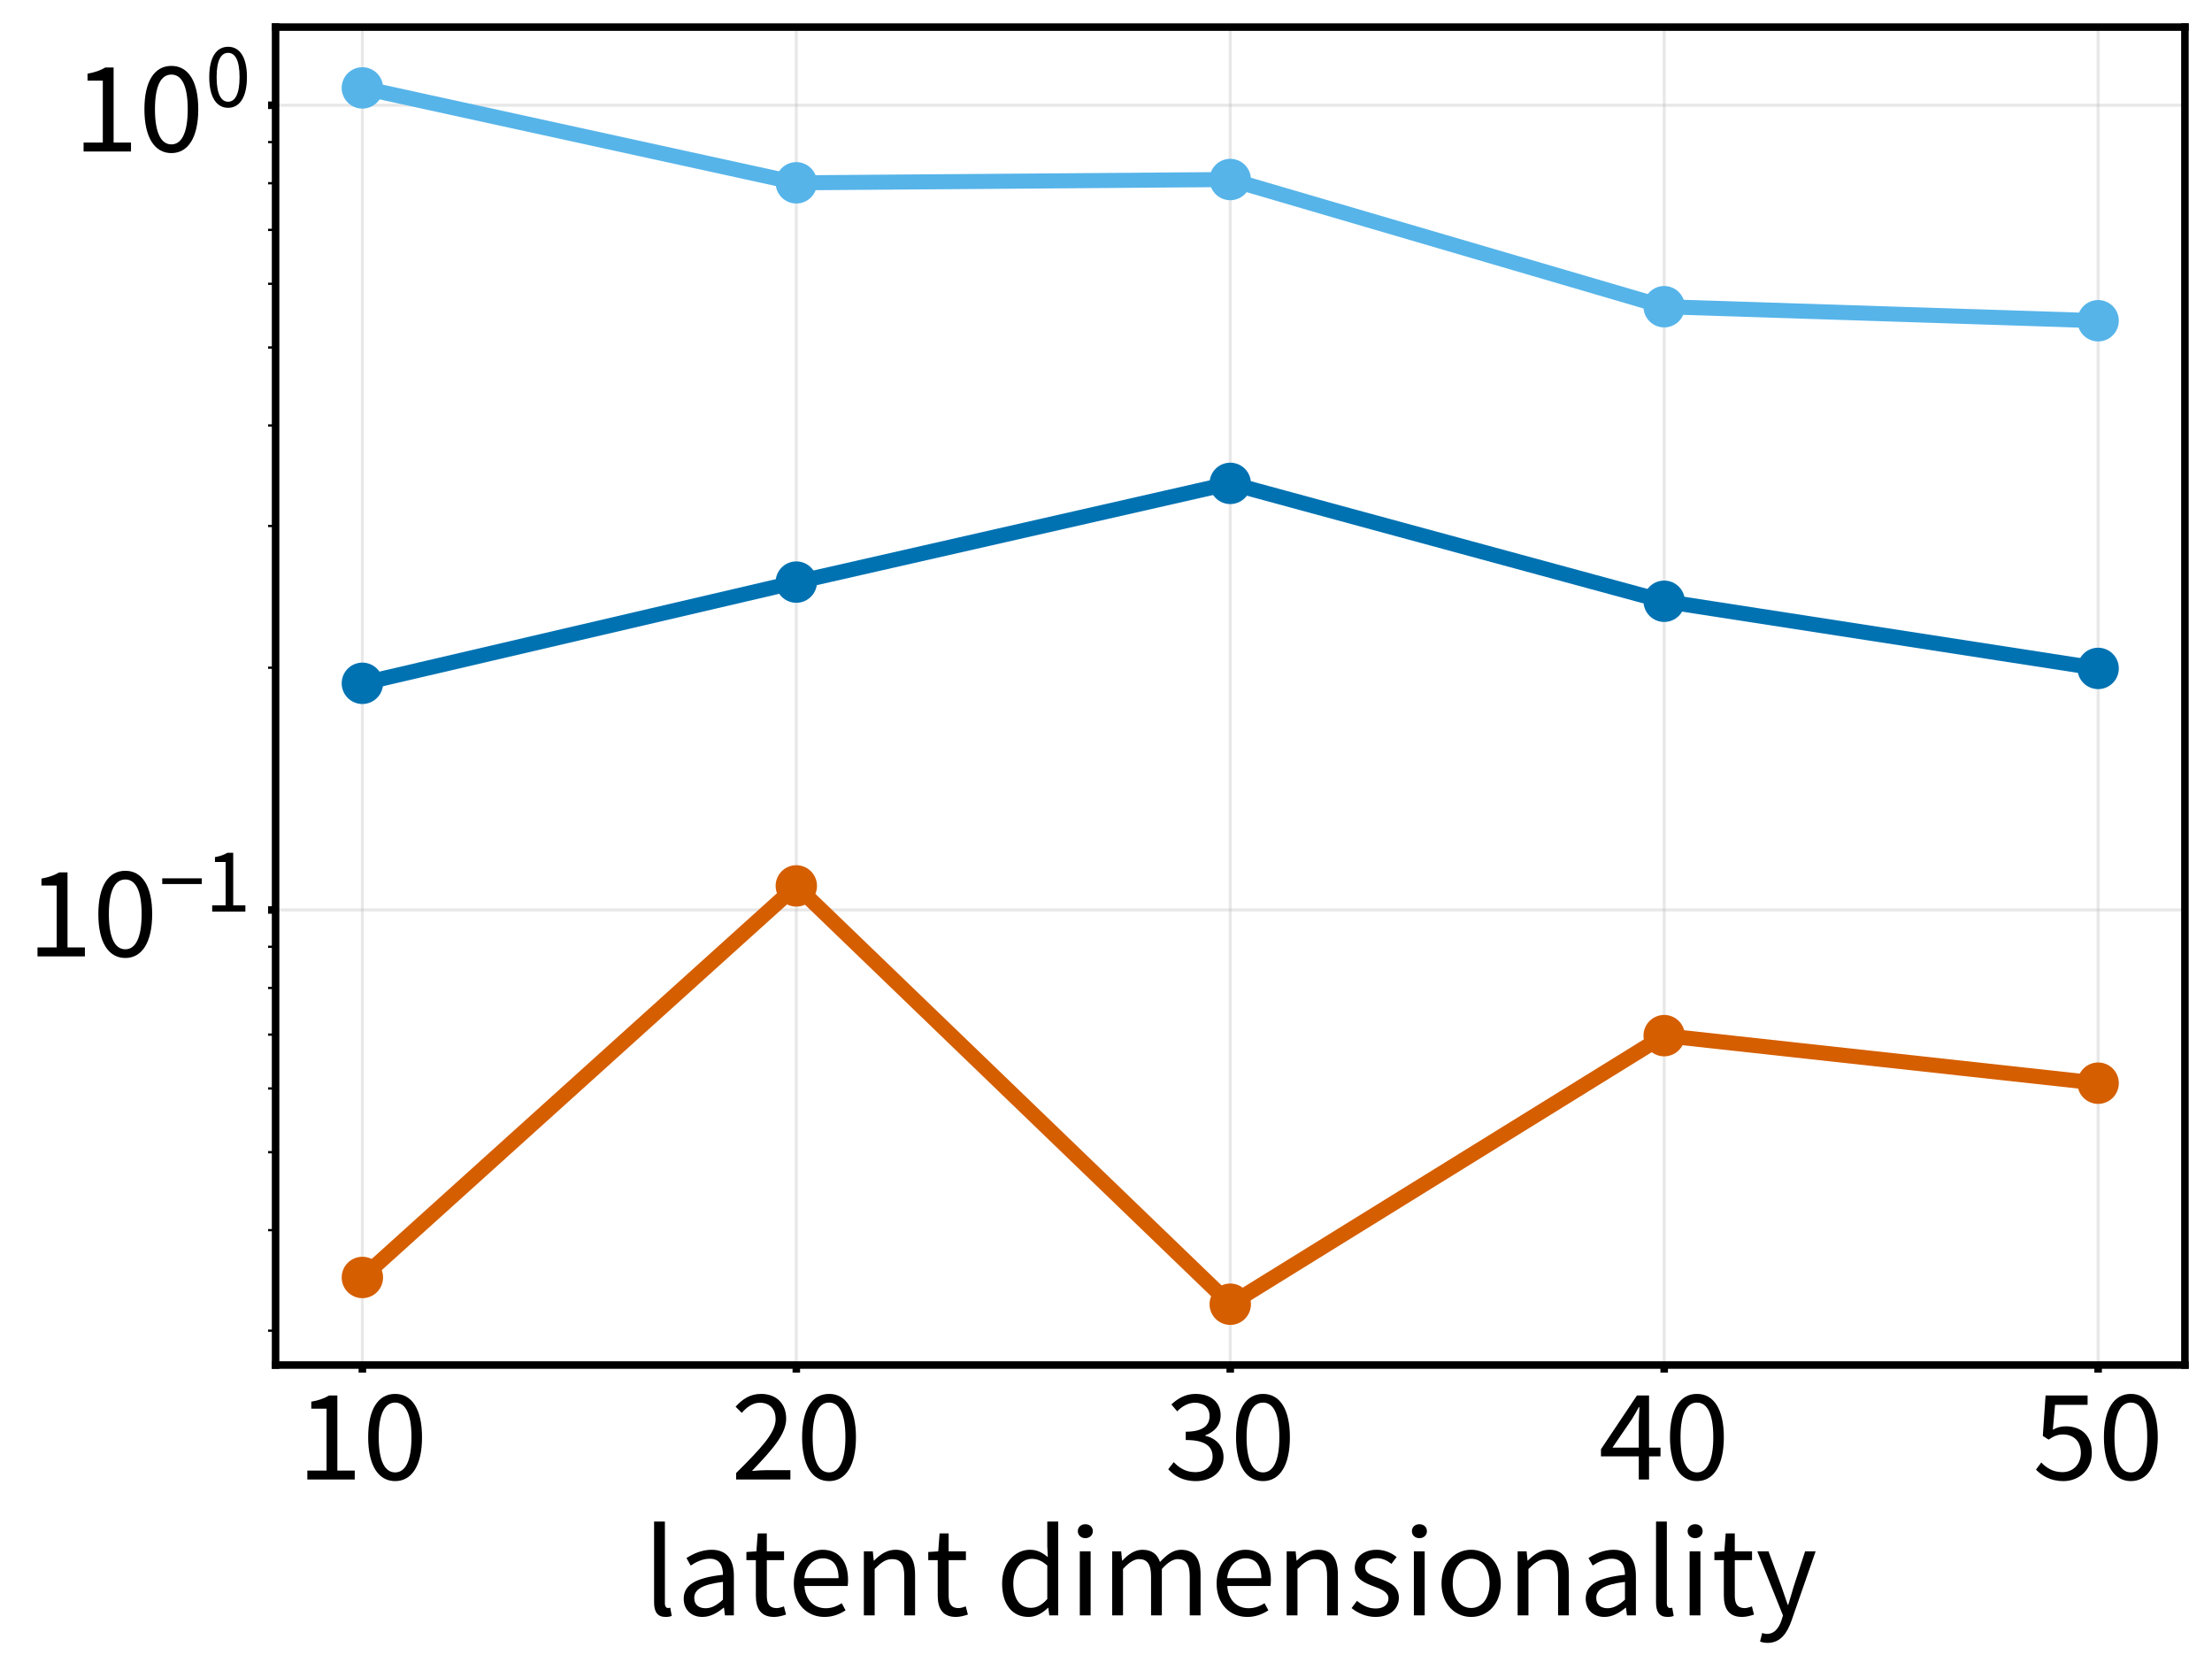
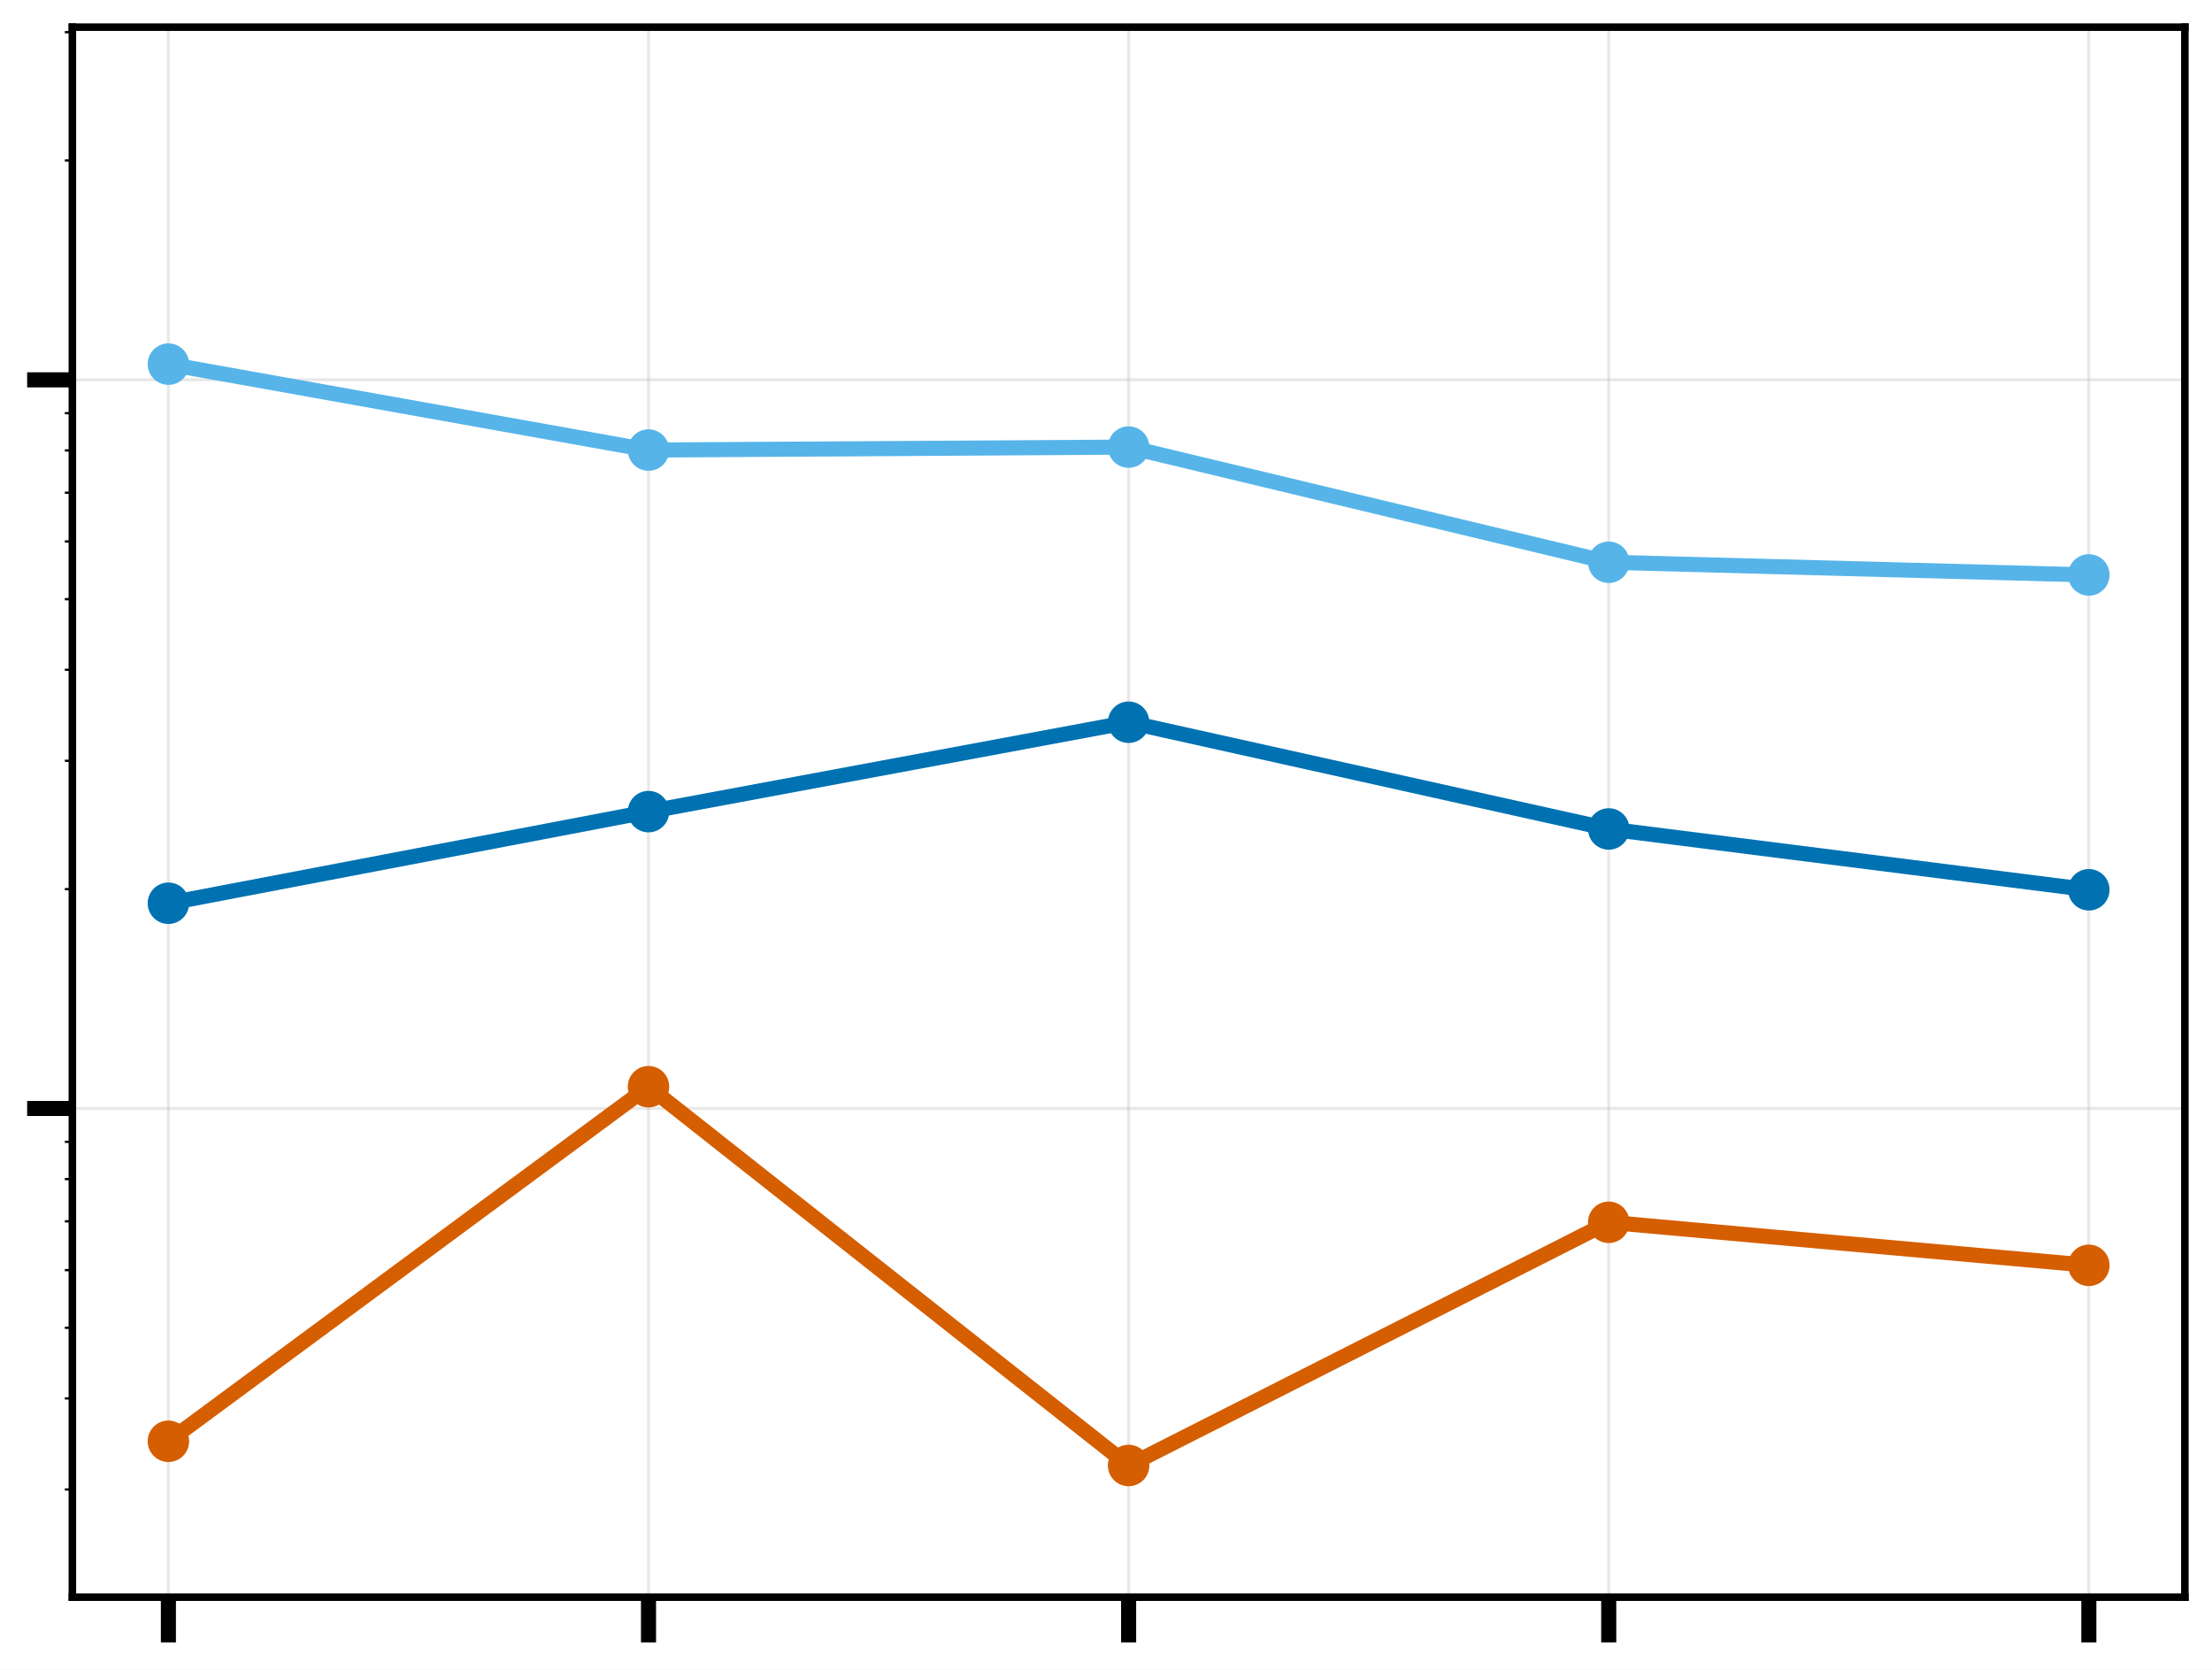
- <svg xmlns="http://www.w3.org/2000/svg" xmlns:xlink="http://www.w3.org/1999/xlink" width="587.943pt" height="443.774pt" viewBox="0 0 587.943 443.774" version="1.1">
+ <svg xmlns="http://www.w3.org/2000/svg" xmlns:xlink="http://www.w3.org/1999/xlink" width="586.8pt" height="442.8pt" viewBox="0 0 586.8 442.8" version="1.1">
  <defs>
    <style type="text/css">*{stroke-linejoin: round; stroke-linecap: butt}</style>
  </defs>
  <g id="figure_1">
    <g id="patch_1">
-       <path d="M -0 443.774  L 587.943 443.774  L 587.943 0  L -0 0  z " style="fill: #ffffff" />
+       <path d="M 0 442.8  L 586.8 442.8  L 586.8 0  L 0 0  z " style="fill: #ffffff" />
    </g>
    <g id="axes_1">
      <g id="patch_2">
-         <path d="M 73.25 362.74  L 580.743 362.74  L 580.743 7.2  L 73.25 7.2  z " style="fill: #ffffff" />
+         <path d="M 19.2 423.6  L 579.6 423.6  L 579.6 7.2  L 19.2 7.2  z " style="fill: #ffffff" />
      </g>
      <g id="matplotlib.axis_1">
        <g id="xtick_1">
          <g id="line2d_1">
-             <path d="M 96.318 362.74  L 96.318 7.2  " clip-path="url(#p547d4fe042)" style="fill: none; stroke: #b0b0b0; stroke-opacity: 0.3; stroke-width: 0.8; stroke-linecap: square" />
+             <path d="M 44.673 423.6  L 44.673 7.2  " clip-path="url(#pd3af2632e9)" style="fill: none; stroke: #b0b0b0; stroke-opacity: 0.3; stroke-width: 0.8; stroke-linecap: square" />
          </g>
          <g id="line2d_2">
            <defs>
-               <path id="mfdf9edb1d5" d="M 0 0  L 0 2  " style="stroke: #000000; stroke-width: 2" />
+               <path id="m2bb2fde86f" d="M 0 0  L 0 12  " style="stroke: #000000; stroke-width: 4" />
            </defs>
            <g>
-               <use xlink:href="#mfdf9edb1d5" x="96.318" y="362.74" style="stroke: #000000; stroke-width: 2" />
-             </g>
-           </g>
-           <g id="text_1">
-             <g transform="translate(78.92179 393.1611) scale(0.35 -0.35)">
-               <defs>
-                 <path id="SourceSansPro-Regular-31" d="M 506 0  L 2810 0  L 2810 435  L 1965 435  L 1965 4083  L 1562 4083  C 1338 3949 1069 3846 698 3782  L 698 3443  L 1440 3443  L 1440 435  L 506 435  L 506 0  z " transform="scale(0.015625)" />
-                 <path id="SourceSansPro-Regular-30" d="M 1594 -77  C 2406 -77 2899 685 2899 2054  C 2899 3424 2406 4160 1594 4160  C 774 4160 282 3424 282 2054  C 282 685 774 -77 1594 -77  z M 1594 346  C 1114 346 794 858 794 2054  C 794 3251 1114 3738 1594 3738  C 2067 3738 2387 3251 2387 2054  C 2387 858 2067 346 1594 346  z " transform="scale(0.015625)" />
-               </defs>
-               <use xlink:href="#SourceSansPro-Regular-31" />
-               <use xlink:href="#SourceSansPro-Regular-30" transform="translate(49.7 0)" />
+               <use xlink:href="#m2bb2fde86f" x="44.673" y="423.6" style="stroke: #000000; stroke-width: 4" />
            </g>
          </g>
        </g>
        <g id="xtick_2">
          <g id="line2d_3">
-             <path d="M 211.657 362.74  L 211.657 7.2  " clip-path="url(#p547d4fe042)" style="fill: none; stroke: #b0b0b0; stroke-opacity: 0.3; stroke-width: 0.8; stroke-linecap: square" />
+             <path d="M 172.036 423.6  L 172.036 7.2  " clip-path="url(#pd3af2632e9)" style="fill: none; stroke: #b0b0b0; stroke-opacity: 0.3; stroke-width: 0.8; stroke-linecap: square" />
          </g>
          <g id="line2d_4">
            <g>
-               <use xlink:href="#mfdf9edb1d5" x="211.657" y="362.74" style="stroke: #000000; stroke-width: 2" />
-             </g>
-           </g>
-           <g id="text_2">
-             <g transform="translate(194.2612 393.1611) scale(0.35 -0.35)">
-               <defs>
-                 <path id="SourceSansPro-Regular-32" d="M 256 0  L 2893 0  L 2893 454  L 1709 454  C 1498 454 1248 435 1024 416  C 1990 1427 2688 2189 2688 2957  C 2688 3680 2221 4160 1466 4160  C 934 4160 570 3910 230 3539  L 531 3238  C 768 3514 1062 3731 1402 3731  C 1920 3731 2176 3398 2176 2931  C 2176 2272 1485 1536 256 314  L 256 0  z " transform="scale(0.015625)" />
-               </defs>
-               <use xlink:href="#SourceSansPro-Regular-32" />
-               <use xlink:href="#SourceSansPro-Regular-30" transform="translate(49.7 0)" />
+               <use xlink:href="#m2bb2fde86f" x="172.036" y="423.6" style="stroke: #000000; stroke-width: 4" />
            </g>
          </g>
        </g>
        <g id="xtick_3">
          <g id="line2d_5">
-             <path d="M 326.997 362.74  L 326.997 7.2  " clip-path="url(#p547d4fe042)" style="fill: none; stroke: #b0b0b0; stroke-opacity: 0.3; stroke-width: 0.8; stroke-linecap: square" />
+             <path d="M 299.4 423.6  L 299.4 7.2  " clip-path="url(#pd3af2632e9)" style="fill: none; stroke: #b0b0b0; stroke-opacity: 0.3; stroke-width: 0.8; stroke-linecap: square" />
          </g>
          <g id="line2d_6">
            <g>
-               <use xlink:href="#mfdf9edb1d5" x="326.997" y="362.74" style="stroke: #000000; stroke-width: 2" />
-             </g>
-           </g>
-           <g id="text_3">
-             <g transform="translate(309.6006 393.1611) scale(0.35 -0.35)">
-               <defs>
-                 <path id="SourceSansPro-Regular-33" d="M 1510 -77  C 2259 -77 2854 365 2854 1088  C 2854 1651 2464 2010 1971 2125  L 1971 2150  C 2413 2317 2714 2630 2714 3123  C 2714 3782 2202 4160 1491 4160  C 1011 4160 634 3942 320 3648  L 602 3315  C 845 3558 1133 3731 1472 3731  C 1907 3731 2176 3482 2176 3085  C 2176 2656 1888 2323 1018 2323  L 1018 1920  C 1990 1920 2323 1594 2323 1107  C 2323 653 1971 358 1478 358  C 998 358 678 589 435 845  L 166 499  C 442 198 858 -77 1510 -77  z " transform="scale(0.015625)" />
-               </defs>
-               <use xlink:href="#SourceSansPro-Regular-33" />
-               <use xlink:href="#SourceSansPro-Regular-30" transform="translate(49.7 0)" />
+               <use xlink:href="#m2bb2fde86f" x="299.4" y="423.6" style="stroke: #000000; stroke-width: 4" />
            </g>
          </g>
        </g>
        <g id="xtick_4">
          <g id="line2d_7">
-             <path d="M 442.336 362.74  L 442.336 7.2  " clip-path="url(#p547d4fe042)" style="fill: none; stroke: #b0b0b0; stroke-opacity: 0.3; stroke-width: 0.8; stroke-linecap: square" />
+             <path d="M 426.764 423.6  L 426.764 7.2  " clip-path="url(#pd3af2632e9)" style="fill: none; stroke: #b0b0b0; stroke-opacity: 0.3; stroke-width: 0.8; stroke-linecap: square" />
          </g>
          <g id="line2d_8">
            <g>
-               <use xlink:href="#mfdf9edb1d5" x="442.336" y="362.74" style="stroke: #000000; stroke-width: 2" />
-             </g>
-           </g>
-           <g id="text_4">
-             <g transform="translate(424.9401 393.1611) scale(0.35 -0.35)">
-               <defs>
-                 <path id="SourceSansPro-Regular-34" d="M 1946 0  L 2445 0  L 2445 1126  L 3002 1126  L 3002 1549  L 2445 1549  L 2445 4083  L 1856 4083  L 109 1472  L 109 1126  L 1946 1126  L 1946 0  z M 666 1549  L 1619 2944  C 1734 3142 1850 3322 1952 3520  L 1978 3520  C 1965 3302 1946 2950 1946 2733  L 1946 1549  L 666 1549  z " transform="scale(0.015625)" />
-               </defs>
-               <use xlink:href="#SourceSansPro-Regular-34" />
-               <use xlink:href="#SourceSansPro-Regular-30" transform="translate(49.7 0)" />
+               <use xlink:href="#m2bb2fde86f" x="426.764" y="423.6" style="stroke: #000000; stroke-width: 4" />
            </g>
          </g>
        </g>
        <g id="xtick_5">
          <g id="line2d_9">
-             <path d="M 557.676 362.74  L 557.676 7.2  " clip-path="url(#p547d4fe042)" style="fill: none; stroke: #b0b0b0; stroke-opacity: 0.3; stroke-width: 0.8; stroke-linecap: square" />
+             <path d="M 554.127 423.6  L 554.127 7.2  " clip-path="url(#pd3af2632e9)" style="fill: none; stroke: #b0b0b0; stroke-opacity: 0.3; stroke-width: 0.8; stroke-linecap: square" />
          </g>
          <g id="line2d_10">
            <g>
-               <use xlink:href="#mfdf9edb1d5" x="557.676" y="362.74" style="stroke: #000000; stroke-width: 2" />
-             </g>
-           </g>
-           <g id="text_5">
-             <g transform="translate(540.2795 393.1611) scale(0.35 -0.35)">
-               <defs>
-                 <path id="SourceSansPro-Regular-35" d="M 1498 -77  C 2208 -77 2874 422 2874 1306  C 2874 2189 2304 2586 1606 2586  C 1357 2586 1171 2522 979 2419  L 1088 3629  L 2669 3629  L 2669 4083  L 627 4083  L 493 2118  L 774 1939  C 1018 2099 1190 2189 1472 2189  C 1997 2189 2342 1856 2342 1293  C 2342 723 1946 358 1446 358  C 966 358 659 582 416 826  L 160 480  C 442 198 845 -77 1498 -77  z " transform="scale(0.015625)" />
-               </defs>
-               <use xlink:href="#SourceSansPro-Regular-35" />
-               <use xlink:href="#SourceSansPro-Regular-30" transform="translate(49.7 0)" />
-             </g>
-           </g>
-         </g>
-         <g id="text_6">
-           <g transform="translate(170.9842 429.2572) scale(0.35 -0.35)">
-             <defs>
-               <path id="SourceSansPro-Regular-6c" d="M 1082 -77  C 1222 -77 1312 -58 1382 -26  L 1312 371  C 1254 358 1229 358 1197 358  C 1120 358 1050 422 1050 589  L 1050 4557  L 525 4557  L 525 627  C 525 173 685 -77 1082 -77  z " transform="scale(0.015625)" />
-               <path id="SourceSansPro-Regular-61" d="M 1242 -77  C 1632 -77 1978 128 2272 371  L 2291 371  L 2336 0  L 2771 0  L 2771 1907  C 2771 2682 2451 3187 1690 3187  C 1190 3187 755 2970 467 2784  L 672 2419  C 915 2586 1242 2752 1600 2752  C 2112 2752 2240 2368 2240 1971  C 915 1824 333 1485 333 806  C 333 250 723 -77 1242 -77  z M 1395 346  C 1088 346 845 493 845 845  C 845 1242 1203 1498 2240 1626  L 2240 762  C 1939 493 1696 346 1395 346  z " transform="scale(0.015625)" />
-               <path id="SourceSansPro-Regular-74" d="M 1504 -77  C 1696 -77 1907 -19 2080 38  L 1978 435  C 1875 397 1734 352 1626 352  C 1267 352 1146 570 1146 954  L 1146 2682  L 1984 2682  L 1984 3110  L 1146 3110  L 1146 3981  L 704 3981  L 640 3110  L 154 3078  L 154 2682  L 614 2682  L 614 960  C 614 346 838 -77 1504 -77  z " transform="scale(0.015625)" />
-               <path id="SourceSansPro-Regular-65" d="M 1786 -77  C 2208 -77 2541 70 2810 243  L 2624 589  C 2394 442 2144 346 1850 346  C 1254 346 851 768 813 1427  L 2912 1427  C 2925 1504 2931 1619 2931 1728  C 2931 2618 2483 3187 1690 3187  C 979 3187 294 2566 294 1549  C 294 531 954 -77 1786 -77  z M 806 1805  C 870 2419 1267 2771 1702 2771  C 2189 2771 2470 2432 2470 1805  L 806 1805  z " transform="scale(0.015625)" />
-               <path id="SourceSansPro-Regular-6e" d="M 525 0  L 1050 0  L 1050 2253  C 1363 2566 1581 2733 1901 2733  C 2310 2733 2490 2483 2490 1901  L 2490 0  L 3014 0  L 3014 1971  C 3014 2765 2720 3187 2067 3187  C 1638 3187 1318 2957 1024 2662  L 1005 2662  L 960 3110  L 525 3110  L 525 0  z " transform="scale(0.015625)" />
-               <path id="SourceSansPro-Regular-20" transform="scale(0.015625)" />
-               <path id="SourceSansPro-Regular-64" d="M 1587 -77  C 1952 -77 2285 128 2528 365  L 2547 365  L 2592 0  L 3027 0  L 3027 4557  L 2496 4557  L 2496 3360  L 2522 2829  C 2246 3053 2010 3187 1651 3187  C 941 3187 301 2560 301 1549  C 301 512 806 -77 1587 -77  z M 1702 365  C 1158 365 845 813 845 1555  C 845 2266 1242 2746 1741 2746  C 1997 2746 2234 2656 2496 2419  L 2496 794  C 2240 506 1990 365 1702 365  z " transform="scale(0.015625)" />
-               <path id="SourceSansPro-Regular-69" d="M 525 0  L 1050 0  L 1050 3110  L 525 3110  L 525 0  z M 794 3750  C 998 3750 1158 3891 1158 4090  C 1158 4294 998 4429 794 4429  C 589 4429 429 4294 429 4090  C 429 3891 589 3750 794 3750  z " transform="scale(0.015625)" />
-               <path id="SourceSansPro-Regular-6d" d="M 525 0  L 1050 0  L 1050 2253  C 1338 2573 1600 2733 1830 2733  C 2227 2733 2413 2483 2413 1901  L 2413 0  L 2938 0  L 2938 2253  C 3226 2573 3475 2733 3718 2733  C 4109 2733 4294 2483 4294 1901  L 4294 0  L 4819 0  L 4819 1971  C 4819 2765 4512 3187 3872 3187  C 3494 3187 3174 2944 2848 2592  C 2720 2963 2464 3187 1990 3187  C 1619 3187 1293 2957 1024 2662  L 1005 2662  L 960 3110  L 525 3110  L 525 0  z " transform="scale(0.015625)" />
-               <path id="SourceSansPro-Regular-73" d="M 1338 -77  C 2074 -77 2477 346 2477 851  C 2477 1440 1978 1626 1530 1792  C 1178 1926 838 2035 838 2330  C 838 2566 1018 2778 1408 2778  C 1683 2778 1907 2662 2118 2502  L 2368 2835  C 2131 3027 1792 3187 1402 3187  C 730 3187 333 2803 333 2304  C 333 1779 819 1568 1261 1408  C 1600 1280 1971 1139 1971 819  C 1971 550 1766 333 1357 333  C 986 333 710 486 442 704  L 179 352  C 474 109 896 -77 1338 -77  z " transform="scale(0.015625)" />
-               <path id="SourceSansPro-Regular-6f" d="M 1734 -77  C 2496 -77 3174 518 3174 1549  C 3174 2592 2496 3187 1734 3187  C 973 3187 294 2592 294 1549  C 294 518 973 -77 1734 -77  z M 1734 358  C 1203 358 838 838 838 1549  C 838 2266 1203 2752 1734 2752  C 2272 2752 2630 2266 2630 1549  C 2630 838 2272 358 1734 358  z " transform="scale(0.015625)" />
-               <path id="SourceSansPro-Regular-79" d="M 576 -1338  C 1203 -1338 1523 -870 1741 -256  L 2912 3110  L 2400 3110  L 1843 1389  C 1760 1114 1670 794 1581 512  L 1555 512  C 1459 800 1350 1120 1254 1389  L 621 3110  L 77 3110  L 1325 -6  L 1254 -237  C 1126 -621 902 -902 550 -902  C 474 -902 378 -877 314 -858  L 211 -1274  C 314 -1312 435 -1338 576 -1338  z " transform="scale(0.015625)" />
-             </defs>
-             <use xlink:href="#SourceSansPro-Regular-6c" />
-             <use xlink:href="#SourceSansPro-Regular-61" transform="translate(25.49998 0)" />
-             <use xlink:href="#SourceSansPro-Regular-74" transform="translate(75.89998 0)" />
-             <use xlink:href="#SourceSansPro-Regular-65" transform="translate(109.7 0)" />
-             <use xlink:href="#SourceSansPro-Regular-6e" transform="translate(159.3 0)" />
-             <use xlink:href="#SourceSansPro-Regular-74" transform="translate(214 0)" />
-             <use xlink:href="#SourceSansPro-Regular-20" transform="translate(247.7999 0)" />
-             <use xlink:href="#SourceSansPro-Regular-64" transform="translate(267.7999 0)" />
-             <use xlink:href="#SourceSansPro-Regular-69" transform="translate(323.2999 0)" />
-             <use xlink:href="#SourceSansPro-Regular-6d" transform="translate(347.8999 0)" />
-             <use xlink:href="#SourceSansPro-Regular-65" transform="translate(430.7999 0)" />
-             <use xlink:href="#SourceSansPro-Regular-6e" transform="translate(480.3999 0)" />
-             <use xlink:href="#SourceSansPro-Regular-73" transform="translate(535.0999 0)" />
-             <use xlink:href="#SourceSansPro-Regular-69" transform="translate(576.9999 0)" />
-             <use xlink:href="#SourceSansPro-Regular-6f" transform="translate(601.5999 0)" />
-             <use xlink:href="#SourceSansPro-Regular-6e" transform="translate(655.7999 0)" />
-             <use xlink:href="#SourceSansPro-Regular-61" transform="translate(710.4999 0)" />
-             <use xlink:href="#SourceSansPro-Regular-6c" transform="translate(760.8999 0)" />
-             <use xlink:href="#SourceSansPro-Regular-69" transform="translate(786.3998 0)" />
-             <use xlink:href="#SourceSansPro-Regular-74" transform="translate(810.9998 0)" />
-             <use xlink:href="#SourceSansPro-Regular-79" transform="translate(844.7998 0)" />
+               <use xlink:href="#m2bb2fde86f" x="554.127" y="423.6" style="stroke: #000000; stroke-width: 4" />
+             </g>
          </g>
        </g>
      </g>
      <g id="matplotlib.axis_2">
        <g id="ytick_1">
          <g id="line2d_11">
-             <path d="M 73.25 241.805  L 580.743 241.805  " clip-path="url(#p547d4fe042)" style="fill: none; stroke: #b0b0b0; stroke-opacity: 0.3; stroke-width: 0.8; stroke-linecap: square" />
+             <path d="M 19.2 293.989  L 579.6 293.989  " clip-path="url(#pd3af2632e9)" style="fill: none; stroke: #b0b0b0; stroke-opacity: 0.3; stroke-width: 0.8; stroke-linecap: square" />
          </g>
          <g id="line2d_12">
            <defs>
-               <path id="m6ab47afcd4" d="M 0 0  L -2 0  " style="stroke: #000000; stroke-width: 2" />
+               <path id="mbdffdecd9b" d="M 0 0  L -12 0  " style="stroke: #000000; stroke-width: 4" />
            </defs>
            <g>
-               <use xlink:href="#m6ab47afcd4" x="73.25" y="241.805" style="stroke: #000000; stroke-width: 2" />
-             </g>
-           </g>
-           <g id="text_7">
-             <g transform="translate(7.2 254.2656) scale(0.35 -0.35)">
-               <defs>
-                 <path id="SourceSansPro-Regular-2212" d="M 218 1914  L 2963 1914  L 2963 2310  L 218 2310  L 218 1914  z " transform="scale(0.015625)" />
-               </defs>
-               <use xlink:href="#SourceSansPro-Regular-31" transform="translate(0 0.326562)" />
-               <use xlink:href="#SourceSansPro-Regular-30" transform="translate(49.7 0.326562)" />
-               <use xlink:href="#SourceSansPro-Regular-2212" transform="translate(100.2504 34.34219) scale(0.7)" />
-               <use xlink:href="#SourceSansPro-Regular-31" transform="translate(135.0404 34.34219) scale(0.7)" />
+               <use xlink:href="#mbdffdecd9b" x="19.2" y="293.989" style="stroke: #000000; stroke-width: 4" />
            </g>
          </g>
        </g>
        <g id="ytick_2">
          <g id="line2d_13">
-             <path d="M 73.25 27.969  L 580.743 27.969  " clip-path="url(#p547d4fe042)" style="fill: none; stroke: #b0b0b0; stroke-opacity: 0.3; stroke-width: 0.8; stroke-linecap: square" />
+             <path d="M 19.2 100.739  L 579.6 100.739  " clip-path="url(#pd3af2632e9)" style="fill: none; stroke: #b0b0b0; stroke-opacity: 0.3; stroke-width: 0.8; stroke-linecap: square" />
          </g>
          <g id="line2d_14">
            <g>
-               <use xlink:href="#m6ab47afcd4" x="73.25" y="27.969" style="stroke: #000000; stroke-width: 2" />
-             </g>
-           </g>
-           <g id="text_8">
-             <g transform="translate(19.45 40.42975) scale(0.35 -0.35)">
-               <use xlink:href="#SourceSansPro-Regular-31" transform="translate(0 0.484375)" />
-               <use xlink:href="#SourceSansPro-Regular-30" transform="translate(49.7 0.484375)" />
-               <use xlink:href="#SourceSansPro-Regular-30" transform="translate(100.2504 34.5) scale(0.7)" />
+               <use xlink:href="#mbdffdecd9b" x="19.2" y="100.739" style="stroke: #000000; stroke-width: 4" />
            </g>
          </g>
        </g>
        <g id="ytick_3">
          <g id="line2d_15">
            <defs>
-               <path id="m260fa9caa1" d="M 0 0  L -2 0  " style="stroke: #000000; stroke-width: 0.6" />
+               <path id="m442116af8d" d="M 0 0  L -2 0  " style="stroke: #000000; stroke-width: 0.6" />
            </defs>
            <g>
-               <use xlink:href="#m260fa9caa1" x="73.25" y="353.615" style="stroke: #000000; stroke-width: 0.6" />
+               <use xlink:href="#m442116af8d" x="19.2" y="395.035" style="stroke: #000000; stroke-width: 0.6" />
            </g>
          </g>
        </g>
        <g id="ytick_4">
          <g id="line2d_16">
            <g>
-               <use xlink:href="#m260fa9caa1" x="73.25" y="326.899" style="stroke: #000000; stroke-width: 0.6" />
+               <use xlink:href="#m442116af8d" x="19.2" y="370.89" style="stroke: #000000; stroke-width: 0.6" />
            </g>
          </g>
        </g>
        <g id="ytick_5">
          <g id="line2d_17">
            <g>
-               <use xlink:href="#m260fa9caa1" x="73.25" y="306.176" style="stroke: #000000; stroke-width: 0.6" />
+               <use xlink:href="#m442116af8d" x="19.2" y="352.162" style="stroke: #000000; stroke-width: 0.6" />
            </g>
          </g>
        </g>
        <g id="ytick_6">
          <g id="line2d_18">
            <g>
-               <use xlink:href="#m260fa9caa1" x="73.25" y="289.244" style="stroke: #000000; stroke-width: 0.6" />
+               <use xlink:href="#m442116af8d" x="19.2" y="336.861" style="stroke: #000000; stroke-width: 0.6" />
            </g>
          </g>
        </g>
        <g id="ytick_7">
          <g id="line2d_19">
            <g>
-               <use xlink:href="#m260fa9caa1" x="73.25" y="274.929" style="stroke: #000000; stroke-width: 0.6" />
+               <use xlink:href="#m442116af8d" x="19.2" y="323.923" style="stroke: #000000; stroke-width: 0.6" />
            </g>
          </g>
        </g>
        <g id="ytick_8">
          <g id="line2d_20">
            <g>
-               <use xlink:href="#m260fa9caa1" x="73.25" y="262.528" style="stroke: #000000; stroke-width: 0.6" />
+               <use xlink:href="#m442116af8d" x="19.2" y="312.716" style="stroke: #000000; stroke-width: 0.6" />
            </g>
          </g>
        </g>
        <g id="ytick_9">
          <g id="line2d_21">
            <g>
-               <use xlink:href="#m260fa9caa1" x="73.25" y="251.59" style="stroke: #000000; stroke-width: 0.6" />
+               <use xlink:href="#m442116af8d" x="19.2" y="302.831" style="stroke: #000000; stroke-width: 0.6" />
            </g>
          </g>
        </g>
        <g id="ytick_10">
          <g id="line2d_22">
            <g>
-               <use xlink:href="#m260fa9caa1" x="73.25" y="177.434" style="stroke: #000000; stroke-width: 0.6" />
+               <use xlink:href="#m442116af8d" x="19.2" y="235.815" style="stroke: #000000; stroke-width: 0.6" />
            </g>
          </g>
        </g>
        <g id="ytick_11">
          <g id="line2d_23">
            <g>
-               <use xlink:href="#m260fa9caa1" x="73.25" y="139.779" style="stroke: #000000; stroke-width: 0.6" />
+               <use xlink:href="#m442116af8d" x="19.2" y="201.785" style="stroke: #000000; stroke-width: 0.6" />
            </g>
          </g>
        </g>
        <g id="ytick_12">
          <g id="line2d_24">
            <g>
-               <use xlink:href="#m260fa9caa1" x="73.25" y="113.063" style="stroke: #000000; stroke-width: 0.6" />
+               <use xlink:href="#m442116af8d" x="19.2" y="177.641" style="stroke: #000000; stroke-width: 0.6" />
            </g>
          </g>
        </g>
        <g id="ytick_13">
          <g id="line2d_25">
            <g>
-               <use xlink:href="#m260fa9caa1" x="73.25" y="92.34" style="stroke: #000000; stroke-width: 0.6" />
+               <use xlink:href="#m442116af8d" x="19.2" y="158.913" style="stroke: #000000; stroke-width: 0.6" />
            </g>
          </g>
        </g>
        <g id="ytick_14">
          <g id="line2d_26">
            <g>
-               <use xlink:href="#m260fa9caa1" x="73.25" y="75.408" style="stroke: #000000; stroke-width: 0.6" />
+               <use xlink:href="#m442116af8d" x="19.2" y="143.611" style="stroke: #000000; stroke-width: 0.6" />
            </g>
          </g>
        </g>
        <g id="ytick_15">
          <g id="line2d_27">
            <g>
-               <use xlink:href="#m260fa9caa1" x="73.25" y="61.093" style="stroke: #000000; stroke-width: 0.6" />
+               <use xlink:href="#m442116af8d" x="19.2" y="130.674" style="stroke: #000000; stroke-width: 0.6" />
            </g>
          </g>
        </g>
        <g id="ytick_16">
          <g id="line2d_28">
            <g>
-               <use xlink:href="#m260fa9caa1" x="73.25" y="48.692" style="stroke: #000000; stroke-width: 0.6" />
+               <use xlink:href="#m442116af8d" x="19.2" y="119.467" style="stroke: #000000; stroke-width: 0.6" />
            </g>
          </g>
        </g>
        <g id="ytick_17">
          <g id="line2d_29">
            <g>
-               <use xlink:href="#m260fa9caa1" x="73.25" y="37.754" style="stroke: #000000; stroke-width: 0.6" />
-             </g>
-           </g>
-         </g>
-       </g>
-       <g id="line2d_30">
-         <path d="M 96.318 339.471  L 211.657 235.417  L 326.997 346.579  L 442.336 275.205  L 557.676 287.84  " clip-path="url(#p547d4fe042)" style="fill: none; stroke: #d55e00; stroke-width: 4; stroke-linecap: square" />
+               <use xlink:href="#m442116af8d" x="19.2" y="109.582" style="stroke: #000000; stroke-width: 0.6" />
+             </g>
+           </g>
+         </g>
+         <g id="ytick_18">
+           <g id="line2d_30">
+             <g>
+               <use xlink:href="#m442116af8d" x="19.2" y="42.565" style="stroke: #000000; stroke-width: 0.6" />
+             </g>
+           </g>
+         </g>
+         <g id="ytick_19">
+           <g id="line2d_31">
+             <g>
+               <use xlink:href="#m442116af8d" x="19.2" y="8.536" style="stroke: #000000; stroke-width: 0.6" />
+             </g>
+           </g>
+         </g>
+       </g>
+       <g id="line2d_32">
+         <path d="M 44.673 382.253  L 172.036 288.216  L 299.4 388.676  L 426.764 324.173  L 554.127 335.591  " clip-path="url(#pd3af2632e9)" style="fill: none; stroke: #d55e00; stroke-width: 4; stroke-linecap: square" />
        <defs>
-           <path id="mbfe1143677" d="M 0 5  C 1.326 5 2.598 4.473 3.536 3.536  C 4.473 2.598 5 1.326 5 0  C 5 -1.326 4.473 -2.598 3.536 -3.536  C 2.598 -4.473 1.326 -5 0 -5  C -1.326 -5 -2.598 -4.473 -3.536 -3.536  C -4.473 -2.598 -5 -1.326 -5 0  C -5 1.326 -4.473 2.598 -3.536 3.536  C -2.598 4.473 -1.326 5 0 5  z " style="stroke: #d55e00" />
+           <path id="mb028bdd4f5" d="M 0 5  C 1.326 5 2.598 4.473 3.536 3.536  C 4.473 2.598 5 1.326 5 0  C 5 -1.326 4.473 -2.598 3.536 -3.536  C 2.598 -4.473 1.326 -5 0 -5  C -1.326 -5 -2.598 -4.473 -3.536 -3.536  C -4.473 -2.598 -5 -1.326 -5 0  C -5 1.326 -4.473 2.598 -3.536 3.536  C -2.598 4.473 -1.326 5 0 5  z " style="stroke: #d55e00" />
        </defs>
-         <g clip-path="url(#p547d4fe042)">
-           <use xlink:href="#mbfe1143677" x="96.318" y="339.471" style="fill: #d55e00; stroke: #d55e00" />
-           <use xlink:href="#mbfe1143677" x="211.657" y="235.417" style="fill: #d55e00; stroke: #d55e00" />
-           <use xlink:href="#mbfe1143677" x="326.997" y="346.579" style="fill: #d55e00; stroke: #d55e00" />
-           <use xlink:href="#mbfe1143677" x="442.336" y="275.205" style="fill: #d55e00; stroke: #d55e00" />
-           <use xlink:href="#mbfe1143677" x="557.676" y="287.84" style="fill: #d55e00; stroke: #d55e00" />
-         </g>
-       </g>
-       <g id="line2d_31">
-         <path d="M 96.318 181.58  L 211.657 154.685  L 326.997 128.452  L 442.336 159.777  L 557.676 177.624  " clip-path="url(#p547d4fe042)" style="fill: none; stroke: #0072b2; stroke-width: 4; stroke-linecap: square" />
+         <g clip-path="url(#pd3af2632e9)">
+           <use xlink:href="#mb028bdd4f5" x="44.673" y="382.253" style="fill: #d55e00; stroke: #d55e00" />
+           <use xlink:href="#mb028bdd4f5" x="172.036" y="288.216" style="fill: #d55e00; stroke: #d55e00" />
+           <use xlink:href="#mb028bdd4f5" x="299.4" y="388.676" style="fill: #d55e00; stroke: #d55e00" />
+           <use xlink:href="#mb028bdd4f5" x="426.764" y="324.173" style="fill: #d55e00; stroke: #d55e00" />
+           <use xlink:href="#mb028bdd4f5" x="554.127" y="335.591" style="fill: #d55e00; stroke: #d55e00" />
+         </g>
+       </g>
+       <g id="line2d_33">
+         <path d="M 44.673 239.561  L 172.036 215.256  L 299.4 191.549  L 426.764 219.857  L 554.127 235.986  " clip-path="url(#pd3af2632e9)" style="fill: none; stroke: #0072b2; stroke-width: 4; stroke-linecap: square" />
        <defs>
-           <path id="m49a26bc16e" d="M 0 5  C 1.326 5 2.598 4.473 3.536 3.536  C 4.473 2.598 5 1.326 5 0  C 5 -1.326 4.473 -2.598 3.536 -3.536  C 2.598 -4.473 1.326 -5 0 -5  C -1.326 -5 -2.598 -4.473 -3.536 -3.536  C -4.473 -2.598 -5 -1.326 -5 0  C -5 1.326 -4.473 2.598 -3.536 3.536  C -2.598 4.473 -1.326 5 0 5  z " style="stroke: #0072b2" />
+           <path id="m1f62195d8a" d="M 0 5  C 1.326 5 2.598 4.473 3.536 3.536  C 4.473 2.598 5 1.326 5 0  C 5 -1.326 4.473 -2.598 3.536 -3.536  C 2.598 -4.473 1.326 -5 0 -5  C -1.326 -5 -2.598 -4.473 -3.536 -3.536  C -4.473 -2.598 -5 -1.326 -5 0  C -5 1.326 -4.473 2.598 -3.536 3.536  C -2.598 4.473 -1.326 5 0 5  z " style="stroke: #0072b2" />
        </defs>
-         <g clip-path="url(#p547d4fe042)">
-           <use xlink:href="#m49a26bc16e" x="96.318" y="181.58" style="fill: #0072b2; stroke: #0072b2" />
-           <use xlink:href="#m49a26bc16e" x="211.657" y="154.685" style="fill: #0072b2; stroke: #0072b2" />
-           <use xlink:href="#m49a26bc16e" x="326.997" y="128.452" style="fill: #0072b2; stroke: #0072b2" />
-           <use xlink:href="#m49a26bc16e" x="442.336" y="159.777" style="fill: #0072b2; stroke: #0072b2" />
-           <use xlink:href="#m49a26bc16e" x="557.676" y="177.624" style="fill: #0072b2; stroke: #0072b2" />
-         </g>
-       </g>
-       <g id="line2d_32">
-         <path d="M 96.318 23.361  L 211.657 48.579  L 326.997 47.705  L 442.336 81.504  L 557.676 85.23  " clip-path="url(#p547d4fe042)" style="fill: none; stroke: #56b4e9; stroke-width: 4; stroke-linecap: square" />
+         <g clip-path="url(#pd3af2632e9)">
+           <use xlink:href="#m1f62195d8a" x="44.673" y="239.561" style="fill: #0072b2; stroke: #0072b2" />
+           <use xlink:href="#m1f62195d8a" x="172.036" y="215.256" style="fill: #0072b2; stroke: #0072b2" />
+           <use xlink:href="#m1f62195d8a" x="299.4" y="191.549" style="fill: #0072b2; stroke: #0072b2" />
+           <use xlink:href="#m1f62195d8a" x="426.764" y="219.857" style="fill: #0072b2; stroke: #0072b2" />
+           <use xlink:href="#m1f62195d8a" x="554.127" y="235.986" style="fill: #0072b2; stroke: #0072b2" />
+         </g>
+       </g>
+       <g id="line2d_34">
+         <path d="M 44.673 96.574  L 172.036 119.365  L 299.4 118.575  L 426.764 149.12  L 554.127 152.487  " clip-path="url(#pd3af2632e9)" style="fill: none; stroke: #56b4e9; stroke-width: 4; stroke-linecap: square" />
        <defs>
-           <path id="m0ff0df4e8d" d="M 0 5  C 1.326 5 2.598 4.473 3.536 3.536  C 4.473 2.598 5 1.326 5 0  C 5 -1.326 4.473 -2.598 3.536 -3.536  C 2.598 -4.473 1.326 -5 0 -5  C -1.326 -5 -2.598 -4.473 -3.536 -3.536  C -4.473 -2.598 -5 -1.326 -5 0  C -5 1.326 -4.473 2.598 -3.536 3.536  C -2.598 4.473 -1.326 5 0 5  z " style="stroke: #56b4e9" />
+           <path id="mc1fab4a2ff" d="M 0 5  C 1.326 5 2.598 4.473 3.536 3.536  C 4.473 2.598 5 1.326 5 0  C 5 -1.326 4.473 -2.598 3.536 -3.536  C 2.598 -4.473 1.326 -5 0 -5  C -1.326 -5 -2.598 -4.473 -3.536 -3.536  C -4.473 -2.598 -5 -1.326 -5 0  C -5 1.326 -4.473 2.598 -3.536 3.536  C -2.598 4.473 -1.326 5 0 5  z " style="stroke: #56b4e9" />
        </defs>
-         <g clip-path="url(#p547d4fe042)">
-           <use xlink:href="#m0ff0df4e8d" x="96.318" y="23.361" style="fill: #56b4e9; stroke: #56b4e9" />
-           <use xlink:href="#m0ff0df4e8d" x="211.657" y="48.579" style="fill: #56b4e9; stroke: #56b4e9" />
-           <use xlink:href="#m0ff0df4e8d" x="326.997" y="47.705" style="fill: #56b4e9; stroke: #56b4e9" />
-           <use xlink:href="#m0ff0df4e8d" x="442.336" y="81.504" style="fill: #56b4e9; stroke: #56b4e9" />
-           <use xlink:href="#m0ff0df4e8d" x="557.676" y="85.23" style="fill: #56b4e9; stroke: #56b4e9" />
+         <g clip-path="url(#pd3af2632e9)">
+           <use xlink:href="#mc1fab4a2ff" x="44.673" y="96.574" style="fill: #56b4e9; stroke: #56b4e9" />
+           <use xlink:href="#mc1fab4a2ff" x="172.036" y="119.365" style="fill: #56b4e9; stroke: #56b4e9" />
+           <use xlink:href="#mc1fab4a2ff" x="299.4" y="118.575" style="fill: #56b4e9; stroke: #56b4e9" />
+           <use xlink:href="#mc1fab4a2ff" x="426.764" y="149.12" style="fill: #56b4e9; stroke: #56b4e9" />
+           <use xlink:href="#mc1fab4a2ff" x="554.127" y="152.487" style="fill: #56b4e9; stroke: #56b4e9" />
        </g>
      </g>
      <g id="patch_3">
-         <path d="M 73.25 362.74  L 73.25 7.2  " style="fill: none; stroke: #000000; stroke-width: 2; stroke-linejoin: miter; stroke-linecap: square" />
+         <path d="M 19.2 423.6  L 19.2 7.2  " style="fill: none; stroke: #000000; stroke-width: 2; stroke-linejoin: miter; stroke-linecap: square" />
      </g>
      <g id="patch_4">
-         <path d="M 580.743 362.74  L 580.743 7.2  " style="fill: none; stroke: #000000; stroke-width: 2; stroke-linejoin: miter; stroke-linecap: square" />
+         <path d="M 579.6 423.6  L 579.6 7.2  " style="fill: none; stroke: #000000; stroke-width: 2; stroke-linejoin: miter; stroke-linecap: square" />
      </g>
      <g id="patch_5">
-         <path d="M 73.25 362.74  L 580.743 362.74  " style="fill: none; stroke: #000000; stroke-width: 2; stroke-linejoin: miter; stroke-linecap: square" />
+         <path d="M 19.2 423.6  L 579.6 423.6  " style="fill: none; stroke: #000000; stroke-width: 2; stroke-linejoin: miter; stroke-linecap: square" />
      </g>
      <g id="patch_6">
-         <path d="M 73.25 7.2  L 580.743 7.2  " style="fill: none; stroke: #000000; stroke-width: 2; stroke-linejoin: miter; stroke-linecap: square" />
+         <path d="M 19.2 7.2  L 579.6 7.2  " style="fill: none; stroke: #000000; stroke-width: 2; stroke-linejoin: miter; stroke-linecap: square" />
      </g>
    </g>
  </g>
  <defs>
-     <clipPath id="p547d4fe042">
-       <rect x="73.25" y="7.2" width="507.493" height="355.54" />
+     <clipPath id="pd3af2632e9">
+       <rect x="19.2" y="7.2" width="560.4" height="416.4" />
    </clipPath>
  </defs>
</svg>
